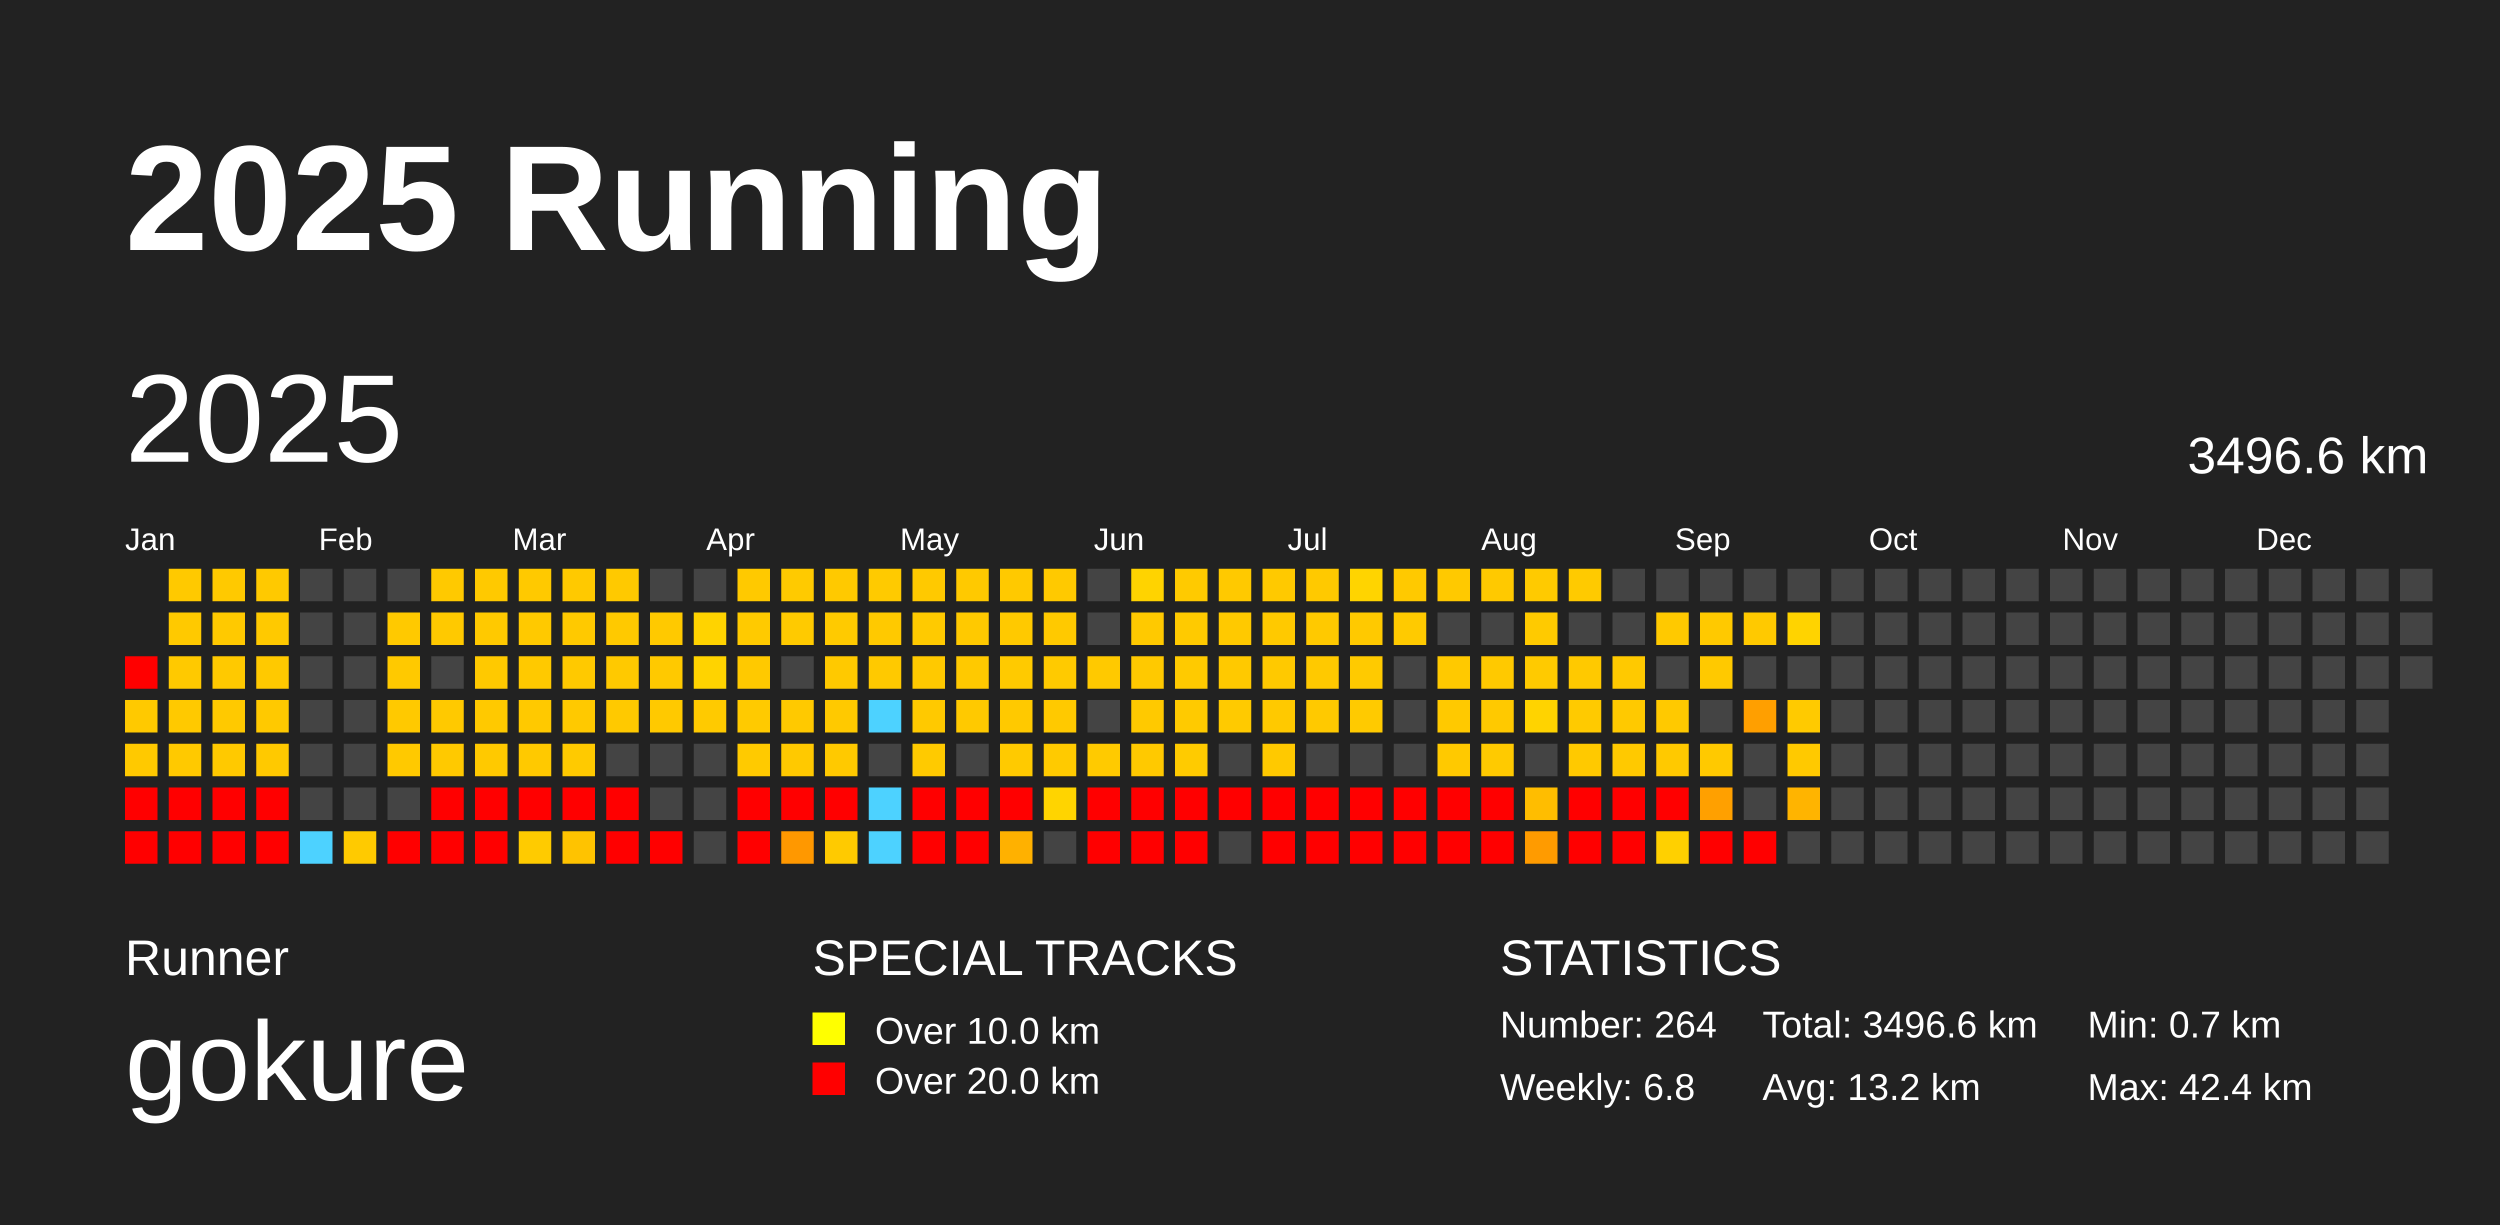
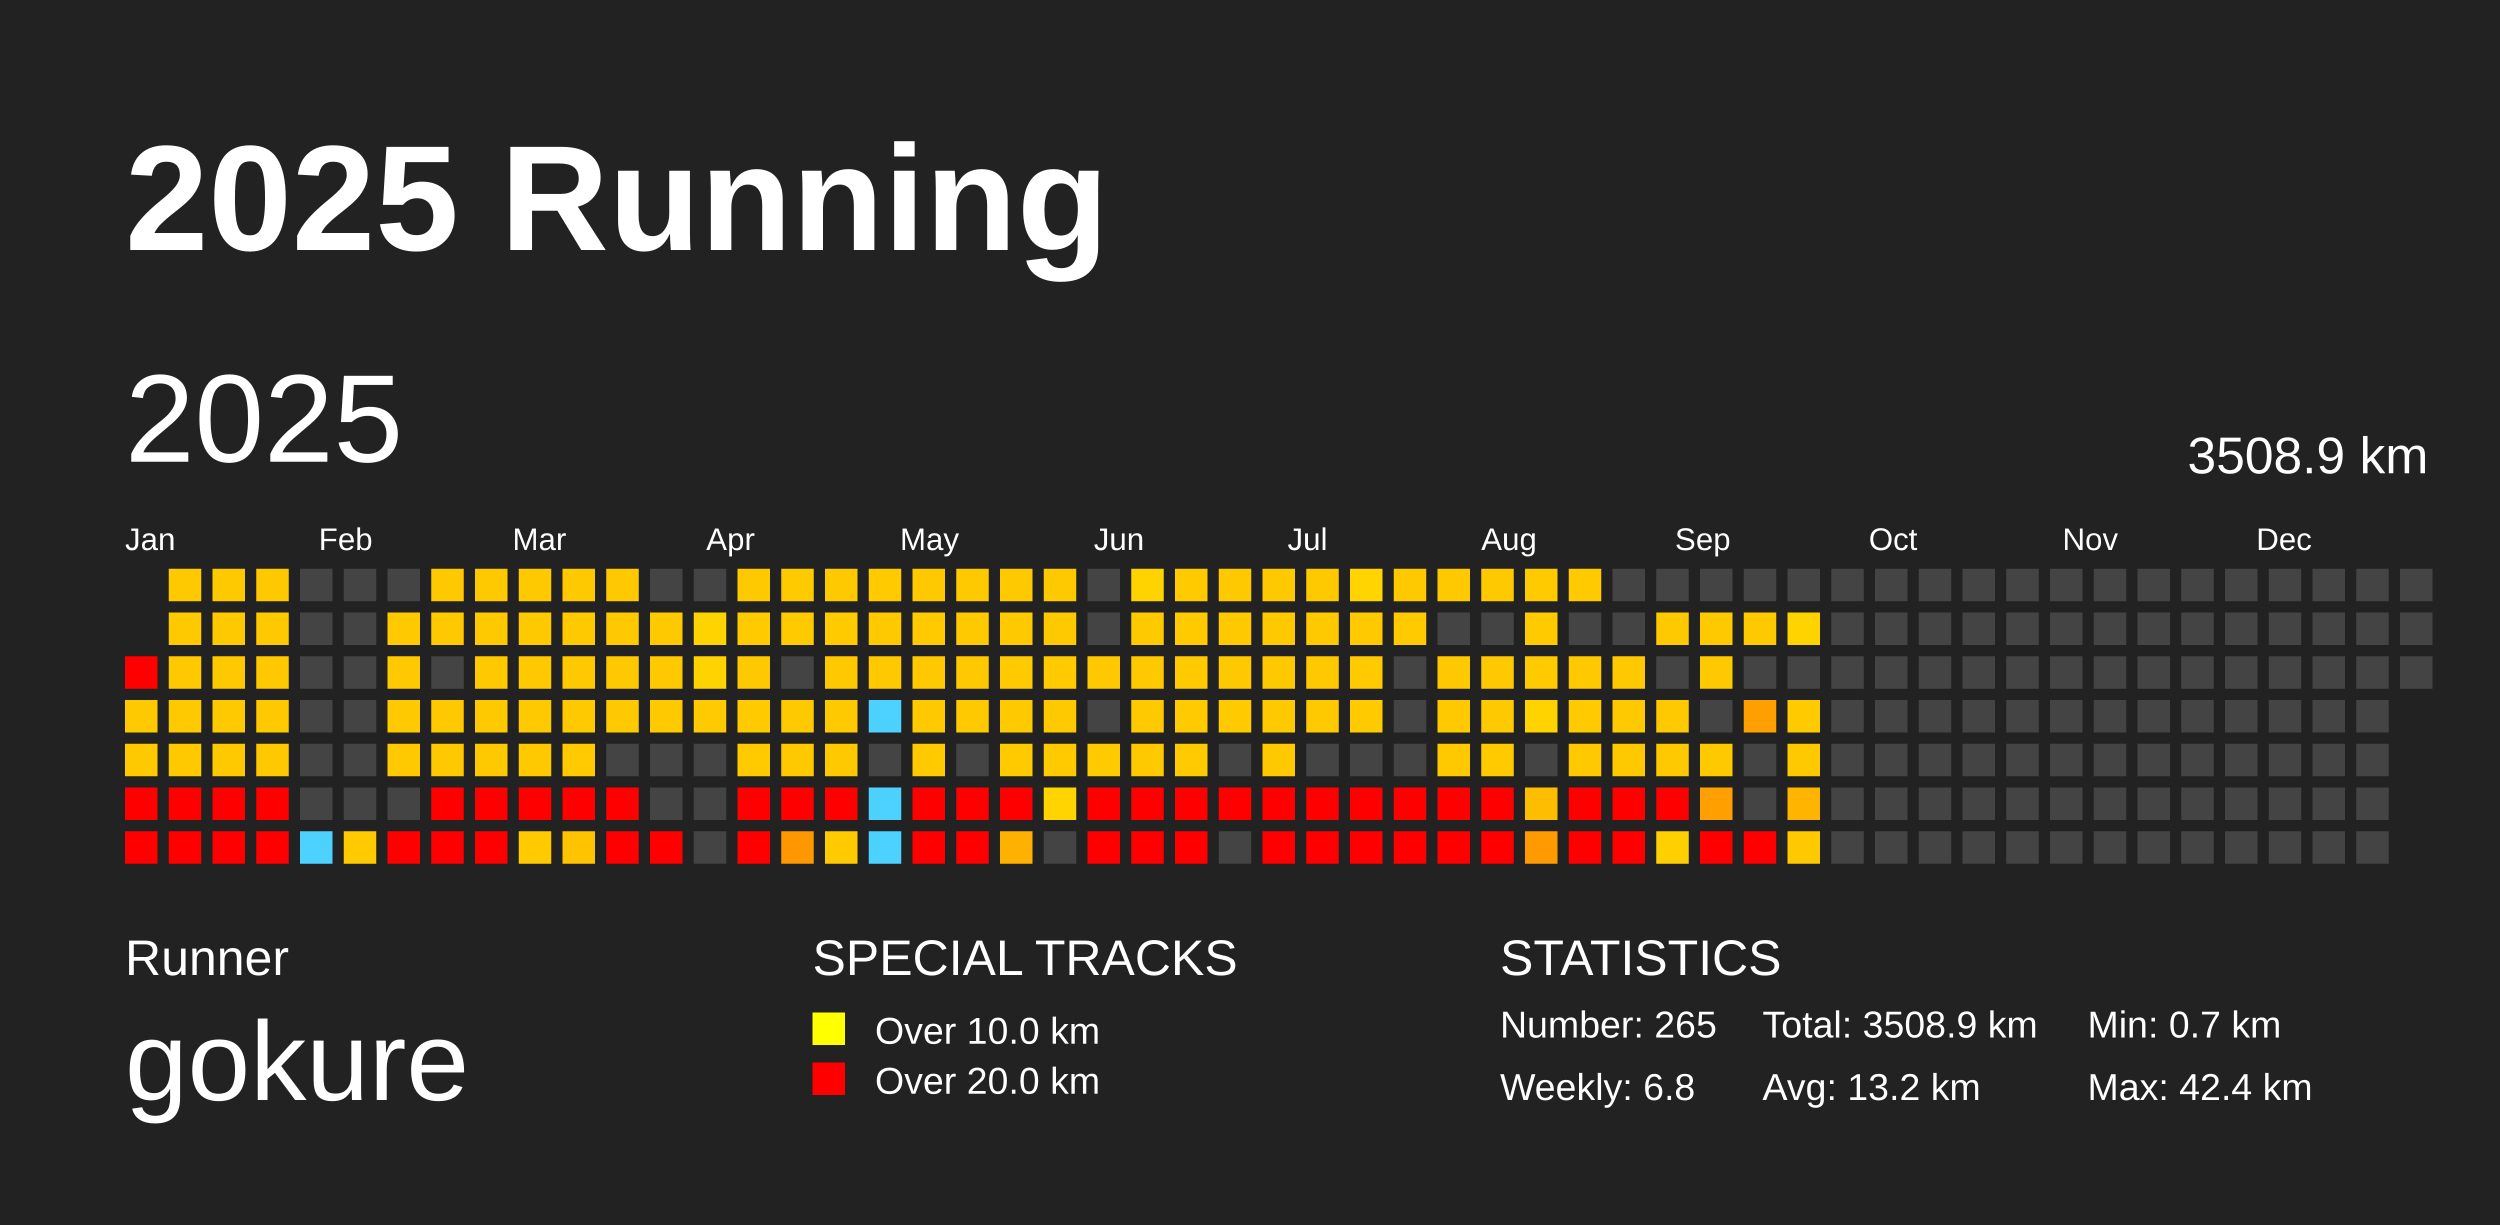
<svg xmlns="http://www.w3.org/2000/svg" baseProfile="full" height="98mm" version="1.1" viewBox="0,0,200,98" width="200mm">
  <defs />
  <rect fill="#222222" height="98" width="200" x="0" y="0" />
  <text fill="#FFFFFF" style="font-size:12px; font-family:Arial; font-weight:bold;" x="10" y="20">2025 Running</text>
  <text fill="#FFFFFF" style="font-size:4px; font-family:Arial" x="10" y="78">Runner</text>
  <text fill="#FFFFFF" style="font-size:9px; font-family:Arial" x="10" y="88">gokure</text>
  <text fill="#FFFFFF" style="font-size:4px; font-family:Arial" x="65" y="78">SPECIAL TRACKS</text>
  <rect fill="yellow" height="2.6" width="2.6" x="65" y="81" />
  <text fill="#FFFFFF" style="font-size:3px; font-family:Arial" x="70" y="83.5">Over 10.0 km</text>
  <rect fill="red" height="2.6" width="2.6" x="65" y="85" />
  <text fill="#FFFFFF" style="font-size:3px; font-family:Arial" x="70" y="87.5">Over 20.0 km</text>
  <text fill="#FFFFFF" style="font-size:4px; font-family:Arial" x="120" y="78">STATISTICS</text>
-   <text fill="#FFFFFF" style="font-size:3px; font-family:Arial" x="120" y="83">Number: 264</text>
+   <text fill="#FFFFFF" style="font-size:3px; font-family:Arial" x="120" y="83">Number: 265</text>
  <text fill="#FFFFFF" style="font-size:3px; font-family:Arial" x="120" y="88">Weekly: 6.8</text>
-   <text fill="#FFFFFF" style="font-size:3px; font-family:Arial" x="141" y="83">Total: 3496.6 km</text>
+   <text fill="#FFFFFF" style="font-size:3px; font-family:Arial" x="141" y="83">Total: 3508.9 km</text>
  <text fill="#FFFFFF" style="font-size:3px; font-family:Arial" x="141" y="88">Avg: 13.2 km</text>
  <text fill="#FFFFFF" style="font-size:3px; font-family:Arial" x="167" y="83">Min: 0.7 km</text>
  <text fill="#FFFFFF" style="font-size:3px; font-family:Arial" x="167" y="88">Max: 42.4 km</text>
  <text dominant-baseline="hanging" fill="#FFFFFF" style="font-size:10.0px; font-family:Arial;" x="10" y="30">2025</text>
-   <text dominant-baseline="hanging" fill="#FFFFFF" style="font-size:4.125px; font-family:Arial;" x="175" y="35">3496.6 km</text>
+   <text dominant-baseline="hanging" fill="#FFFFFF" style="font-size:4.125px; font-family:Arial;" x="175" y="35">3508.9 km</text>
  <text fill="#FFFFFF" style="font-size:2.5px; font-family:Arial" x="10.0" y="44">Jan</text>
  <text fill="#FFFFFF" style="font-size:2.5px; font-family:Arial" x="25.5" y="44">Feb</text>
  <text fill="#FFFFFF" style="font-size:2.5px; font-family:Arial" x="41.0" y="44">Mar</text>
  <text fill="#FFFFFF" style="font-size:2.5px; font-family:Arial" x="56.5" y="44">Apr</text>
  <text fill="#FFFFFF" style="font-size:2.5px; font-family:Arial" x="72.0" y="44">May</text>
  <text fill="#FFFFFF" style="font-size:2.5px; font-family:Arial" x="87.5" y="44">Jun</text>
  <text fill="#FFFFFF" style="font-size:2.5px; font-family:Arial" x="103.0" y="44">Jul</text>
  <text fill="#FFFFFF" style="font-size:2.5px; font-family:Arial" x="118.5" y="44">Aug</text>
  <text fill="#FFFFFF" style="font-size:2.5px; font-family:Arial" x="134.0" y="44">Sep</text>
  <text fill="#FFFFFF" style="font-size:2.5px; font-family:Arial" x="149.5" y="44">Oct</text>
  <text fill="#FFFFFF" style="font-size:2.5px; font-family:Arial" x="165.0" y="44">Nov</text>
  <text fill="#FFFFFF" style="font-size:2.5px; font-family:Arial" x="180.5" y="44">Dec</text>
  <rect fill="red" height="2.6" width="2.6" x="10.0" y="52.5" />
  <rect fill="#ffc900" height="2.6" width="2.6" x="10.0" y="56.0" />
  <rect fill="#ffc900" height="2.6" width="2.6" x="10.0" y="59.5" />
  <rect fill="red" height="2.6" width="2.6" x="10.0" y="63.0" />
  <rect fill="red" height="2.6" width="2.6" x="10.0" y="66.5" />
  <rect fill="#ffc900" height="2.6" width="2.6" x="13.5" y="45.5" />
  <rect fill="#ffc900" height="2.6" width="2.6" x="13.5" y="49.0" />
  <rect fill="#ffc900" height="2.6" width="2.6" x="13.5" y="52.5" />
  <rect fill="#ffc900" height="2.6" width="2.6" x="13.5" y="56.0" />
  <rect fill="#ffc900" height="2.6" width="2.6" x="13.5" y="59.5" />
  <rect fill="red" height="2.6" width="2.6" x="13.5" y="63.0" />
  <rect fill="red" height="2.6" width="2.6" x="13.5" y="66.5" />
  <rect fill="#ffc900" height="2.6" width="2.6" x="17.0" y="45.5" />
  <rect fill="#ffc900" height="2.6" width="2.6" x="17.0" y="49.0" />
  <rect fill="#ffc900" height="2.6" width="2.6" x="17.0" y="52.5" />
  <rect fill="#ffc900" height="2.6" width="2.6" x="17.0" y="56.0" />
  <rect fill="#ffc900" height="2.6" width="2.6" x="17.0" y="59.5" />
  <rect fill="red" height="2.6" width="2.6" x="17.0" y="63.0" />
  <rect fill="red" height="2.6" width="2.6" x="17.0" y="66.5" />
  <rect fill="#ffc900" height="2.6" width="2.6" x="20.5" y="45.5" />
  <rect fill="#ffc900" height="2.6" width="2.6" x="20.5" y="49.0" />
  <rect fill="#ffc900" height="2.6" width="2.6" x="20.5" y="52.5" />
  <rect fill="#ffc900" height="2.6" width="2.6" x="20.5" y="56.0" />
  <rect fill="#ffc900" height="2.6" width="2.6" x="20.5" y="59.5" />
  <rect fill="red" height="2.6" width="2.6" x="20.5" y="63.0" />
  <rect fill="red" height="2.6" width="2.6" x="20.5" y="66.5" />
  <rect fill="#444444" height="2.6" width="2.6" x="24.0" y="45.5" />
  <rect fill="#444444" height="2.6" width="2.6" x="24.0" y="49.0" />
  <rect fill="#444444" height="2.6" width="2.6" x="24.0" y="52.5" />
  <rect fill="#444444" height="2.6" width="2.6" x="24.0" y="56.0" />
  <rect fill="#444444" height="2.6" width="2.6" x="24.0" y="59.5" />
  <rect fill="#444444" height="2.6" width="2.6" x="24.0" y="63.0" />
  <rect fill="#4dd2ff" height="2.6" width="2.6" x="24.0" y="66.5" />
  <rect fill="#444444" height="2.6" width="2.6" x="27.5" y="45.5" />
  <rect fill="#444444" height="2.6" width="2.6" x="27.5" y="49.0" />
  <rect fill="#444444" height="2.6" width="2.6" x="27.5" y="52.5" />
  <rect fill="#444444" height="2.6" width="2.6" x="27.5" y="56.0" />
  <rect fill="#444444" height="2.6" width="2.6" x="27.5" y="59.5" />
  <rect fill="#444444" height="2.6" width="2.6" x="27.5" y="63.0" />
  <rect fill="#ffca00" height="2.6" width="2.6" x="27.5" y="66.5" />
  <rect fill="#444444" height="2.6" width="2.6" x="31.0" y="45.5" />
  <rect fill="#ffc900" height="2.6" width="2.6" x="31.0" y="49.0" />
  <rect fill="#ffc900" height="2.6" width="2.6" x="31.0" y="52.5" />
  <rect fill="#ffc900" height="2.6" width="2.6" x="31.0" y="56.0" />
  <rect fill="#ffc900" height="2.6" width="2.6" x="31.0" y="59.5" />
  <rect fill="#444444" height="2.6" width="2.6" x="31.0" y="63.0" />
  <rect fill="red" height="2.6" width="2.6" x="31.0" y="66.5" />
  <rect fill="#ffc900" height="2.6" width="2.6" x="34.5" y="45.5" />
  <rect fill="#ffc900" height="2.6" width="2.6" x="34.5" y="49.0" />
  <rect fill="#444444" height="2.6" width="2.6" x="34.5" y="52.5" />
  <rect fill="#ffc900" height="2.6" width="2.6" x="34.5" y="56.0" />
  <rect fill="#ffc900" height="2.6" width="2.6" x="34.5" y="59.5" />
  <rect fill="red" height="2.6" width="2.6" x="34.5" y="63.0" />
  <rect fill="red" height="2.6" width="2.6" x="34.5" y="66.5" />
  <rect fill="#ffc900" height="2.6" width="2.6" x="38.0" y="45.5" />
  <rect fill="#ffc900" height="2.6" width="2.6" x="38.0" y="49.0" />
  <rect fill="#ffc900" height="2.6" width="2.6" x="38.0" y="52.5" />
  <rect fill="#ffc900" height="2.6" width="2.6" x="38.0" y="56.0" />
  <rect fill="#ffc900" height="2.6" width="2.6" x="38.0" y="59.5" />
  <rect fill="red" height="2.6" width="2.6" x="38.0" y="63.0" />
  <rect fill="red" height="2.6" width="2.6" x="38.0" y="66.5" />
  <rect fill="#ffc900" height="2.6" width="2.6" x="41.5" y="45.5" />
  <rect fill="#ffc900" height="2.6" width="2.6" x="41.5" y="49.0" />
  <rect fill="#ffc900" height="2.6" width="2.6" x="41.5" y="52.5" />
  <rect fill="#ffc900" height="2.6" width="2.6" x="41.5" y="56.0" />
  <rect fill="#ffc900" height="2.6" width="2.6" x="41.5" y="59.5" />
  <rect fill="red" height="2.6" width="2.6" x="41.5" y="63.0" />
  <rect fill="#ffcb00" height="2.6" width="2.6" x="41.5" y="66.5" />
  <rect fill="#ffc900" height="2.6" width="2.6" x="45.0" y="45.5" />
  <rect fill="#ffc900" height="2.6" width="2.6" x="45.0" y="49.0" />
  <rect fill="#ffc900" height="2.6" width="2.6" x="45.0" y="52.5" />
  <rect fill="#ffc900" height="2.6" width="2.6" x="45.0" y="56.0" />
  <rect fill="#ffca00" height="2.6" width="2.6" x="45.0" y="59.5" />
  <rect fill="red" height="2.6" width="2.6" x="45.0" y="63.0" />
  <rect fill="#ffc300" height="2.6" width="2.6" x="45.0" y="66.5" />
  <rect fill="#ffc900" height="2.6" width="2.6" x="48.5" y="45.5" />
  <rect fill="#ffc900" height="2.6" width="2.6" x="48.5" y="49.0" />
  <rect fill="#ffc900" height="2.6" width="2.6" x="48.5" y="52.5" />
  <rect fill="#ffc900" height="2.6" width="2.6" x="48.5" y="56.0" />
  <rect fill="#444444" height="2.6" width="2.6" x="48.5" y="59.5" />
  <rect fill="red" height="2.6" width="2.6" x="48.5" y="63.0" />
  <rect fill="red" height="2.6" width="2.6" x="48.5" y="66.5" />
  <rect fill="#444444" height="2.6" width="2.6" x="52.0" y="45.5" />
  <rect fill="#ffc900" height="2.6" width="2.6" x="52.0" y="49.0" />
  <rect fill="#ffc900" height="2.6" width="2.6" x="52.0" y="52.5" />
  <rect fill="#ffc900" height="2.6" width="2.6" x="52.0" y="56.0" />
  <rect fill="#444444" height="2.6" width="2.6" x="52.0" y="59.5" />
  <rect fill="#444444" height="2.6" width="2.6" x="52.0" y="63.0" />
  <rect fill="red" height="2.6" width="2.6" x="52.0" y="66.5" />
  <rect fill="#444444" height="2.6" width="2.6" x="55.5" y="45.5" />
  <rect fill="#ffd300" height="2.6" width="2.6" x="55.5" y="49.0" />
  <rect fill="#ffd300" height="2.6" width="2.6" x="55.5" y="52.5" />
  <rect fill="#ffca00" height="2.6" width="2.6" x="55.5" y="56.0" />
  <rect fill="#444444" height="2.6" width="2.6" x="55.5" y="59.5" />
  <rect fill="#444444" height="2.6" width="2.6" x="55.5" y="63.0" />
  <rect fill="#444444" height="2.6" width="2.6" x="55.5" y="66.5" />
  <rect fill="#ffc900" height="2.6" width="2.6" x="59.0" y="45.5" />
  <rect fill="#ffca00" height="2.6" width="2.6" x="59.0" y="49.0" />
  <rect fill="#ffc900" height="2.6" width="2.6" x="59.0" y="52.5" />
  <rect fill="#ffca00" height="2.6" width="2.6" x="59.0" y="56.0" />
  <rect fill="#ffca00" height="2.6" width="2.6" x="59.0" y="59.5" />
  <rect fill="red" height="2.6" width="2.6" x="59.0" y="63.0" />
  <rect fill="red" height="2.6" width="2.6" x="59.0" y="66.5" />
  <rect fill="#ffca00" height="2.6" width="2.6" x="62.5" y="45.5" />
  <rect fill="#ffca00" height="2.6" width="2.6" x="62.5" y="49.0" />
  <rect fill="#444444" height="2.6" width="2.6" x="62.5" y="52.5" />
  <rect fill="#ffc900" height="2.6" width="2.6" x="62.5" y="56.0" />
  <rect fill="#ffc900" height="2.6" width="2.6" x="62.5" y="59.5" />
  <rect fill="red" height="2.6" width="2.6" x="62.5" y="63.0" />
  <rect fill="#ff9800" height="2.6" width="2.6" x="62.5" y="66.5" />
  <rect fill="#ffc900" height="2.6" width="2.6" x="66.0" y="45.5" />
  <rect fill="#ffca00" height="2.6" width="2.6" x="66.0" y="49.0" />
  <rect fill="#ffc900" height="2.6" width="2.6" x="66.0" y="52.5" />
  <rect fill="#ffc900" height="2.6" width="2.6" x="66.0" y="56.0" />
  <rect fill="#ffc900" height="2.6" width="2.6" x="66.0" y="59.5" />
  <rect fill="red" height="2.6" width="2.6" x="66.0" y="63.0" />
  <rect fill="#ffca00" height="2.6" width="2.6" x="66.0" y="66.5" />
  <rect fill="#ffca00" height="2.6" width="2.6" x="69.5" y="45.5" />
  <rect fill="#ffc900" height="2.6" width="2.6" x="69.5" y="49.0" />
  <rect fill="#ffc900" height="2.6" width="2.6" x="69.5" y="52.5" />
  <rect fill="#4dd2ff" height="2.6" width="2.6" x="69.5" y="56.0" />
  <rect fill="#444444" height="2.6" width="2.6" x="69.5" y="59.5" />
  <rect fill="#4dd2ff" height="2.6" width="2.6" x="69.5" y="63.0" />
  <rect fill="#4dd2ff" height="2.6" width="2.6" x="69.5" y="66.5" />
  <rect fill="#ffc900" height="2.6" width="2.6" x="73.0" y="45.5" />
  <rect fill="#ffca00" height="2.6" width="2.6" x="73.0" y="49.0" />
  <rect fill="#ffc900" height="2.6" width="2.6" x="73.0" y="52.5" />
  <rect fill="#ffc900" height="2.6" width="2.6" x="73.0" y="56.0" />
  <rect fill="#ffca00" height="2.6" width="2.6" x="73.0" y="59.5" />
  <rect fill="red" height="2.6" width="2.6" x="73.0" y="63.0" />
  <rect fill="red" height="2.6" width="2.6" x="73.0" y="66.5" />
  <rect fill="#ffc900" height="2.6" width="2.6" x="76.5" y="45.5" />
  <rect fill="#ffc900" height="2.6" width="2.6" x="76.5" y="49.0" />
  <rect fill="#ffc900" height="2.6" width="2.6" x="76.5" y="52.5" />
  <rect fill="#ffc900" height="2.6" width="2.6" x="76.5" y="56.0" />
  <rect fill="#444444" height="2.6" width="2.6" x="76.5" y="59.5" />
  <rect fill="red" height="2.6" width="2.6" x="76.5" y="63.0" />
  <rect fill="red" height="2.6" width="2.6" x="76.5" y="66.5" />
  <rect fill="#ffc900" height="2.6" width="2.6" x="80.0" y="45.5" />
  <rect fill="#ffc900" height="2.6" width="2.6" x="80.0" y="49.0" />
  <rect fill="#ffca00" height="2.6" width="2.6" x="80.0" y="52.5" />
  <rect fill="#ffc900" height="2.6" width="2.6" x="80.0" y="56.0" />
  <rect fill="#ffca00" height="2.6" width="2.6" x="80.0" y="59.5" />
  <rect fill="red" height="2.6" width="2.6" x="80.0" y="63.0" />
  <rect fill="#ffb100" height="2.6" width="2.6" x="80.0" y="66.5" />
  <rect fill="#ffc900" height="2.6" width="2.6" x="83.5" y="45.5" />
  <rect fill="#ffc900" height="2.6" width="2.6" x="83.5" y="49.0" />
  <rect fill="#ffca00" height="2.6" width="2.6" x="83.5" y="52.5" />
  <rect fill="#ffc900" height="2.6" width="2.6" x="83.5" y="56.0" />
  <rect fill="#ffca00" height="2.6" width="2.6" x="83.5" y="59.5" />
  <rect fill="#ffd400" height="2.6" width="2.6" x="83.5" y="63.0" />
  <rect fill="#444444" height="2.6" width="2.6" x="83.5" y="66.5" />
  <rect fill="#444444" height="2.6" width="2.6" x="87.0" y="45.5" />
  <rect fill="#444444" height="2.6" width="2.6" x="87.0" y="49.0" />
  <rect fill="#ffc900" height="2.6" width="2.6" x="87.0" y="52.5" />
  <rect fill="#444444" height="2.6" width="2.6" x="87.0" y="56.0" />
  <rect fill="#ffca00" height="2.6" width="2.6" x="87.0" y="59.5" />
  <rect fill="red" height="2.6" width="2.6" x="87.0" y="63.0" />
  <rect fill="red" height="2.6" width="2.6" x="87.0" y="66.5" />
  <rect fill="#ffd300" height="2.6" width="2.6" x="90.5" y="45.5" />
  <rect fill="#ffc900" height="2.6" width="2.6" x="90.5" y="49.0" />
  <rect fill="#ffc900" height="2.6" width="2.6" x="90.5" y="52.5" />
  <rect fill="#ffc900" height="2.6" width="2.6" x="90.5" y="56.0" />
  <rect fill="#ffc900" height="2.6" width="2.6" x="90.5" y="59.5" />
  <rect fill="red" height="2.6" width="2.6" x="90.5" y="63.0" />
  <rect fill="red" height="2.6" width="2.6" x="90.5" y="66.5" />
  <rect fill="#ffca00" height="2.6" width="2.6" x="94.0" y="45.5" />
  <rect fill="#ffca00" height="2.6" width="2.6" x="94.0" y="49.0" />
  <rect fill="#ffca00" height="2.6" width="2.6" x="94.0" y="52.5" />
  <rect fill="#ffca00" height="2.6" width="2.6" x="94.0" y="56.0" />
  <rect fill="#ffcb00" height="2.6" width="2.6" x="94.0" y="59.5" />
  <rect fill="red" height="2.6" width="2.6" x="94.0" y="63.0" />
  <rect fill="red" height="2.6" width="2.6" x="94.0" y="66.5" />
  <rect fill="#ffc900" height="2.6" width="2.6" x="97.5" y="45.5" />
  <rect fill="#ffc900" height="2.6" width="2.6" x="97.5" y="49.0" />
  <rect fill="#ffc900" height="2.6" width="2.6" x="97.5" y="52.5" />
  <rect fill="#ffca00" height="2.6" width="2.6" x="97.5" y="56.0" />
  <rect fill="#444444" height="2.6" width="2.6" x="97.5" y="59.5" />
  <rect fill="red" height="2.6" width="2.6" x="97.5" y="63.0" />
  <rect fill="#444444" height="2.6" width="2.6" x="97.5" y="66.5" />
  <rect fill="#ffc900" height="2.6" width="2.6" x="101.0" y="45.5" />
  <rect fill="#ffc900" height="2.6" width="2.6" x="101.0" y="49.0" />
  <rect fill="#ffc900" height="2.6" width="2.6" x="101.0" y="52.5" />
  <rect fill="#ffc900" height="2.6" width="2.6" x="101.0" y="56.0" />
  <rect fill="#ffc900" height="2.6" width="2.6" x="101.0" y="59.5" />
  <rect fill="red" height="2.6" width="2.6" x="101.0" y="63.0" />
  <rect fill="red" height="2.6" width="2.6" x="101.0" y="66.5" />
  <rect fill="#ffc900" height="2.6" width="2.6" x="104.5" y="45.5" />
  <rect fill="#ffc900" height="2.6" width="2.6" x="104.5" y="49.0" />
  <rect fill="#ffc900" height="2.6" width="2.6" x="104.5" y="52.5" />
  <rect fill="#ffc900" height="2.6" width="2.6" x="104.5" y="56.0" />
  <rect fill="#444444" height="2.6" width="2.6" x="104.5" y="59.5" />
  <rect fill="red" height="2.6" width="2.6" x="104.5" y="63.0" />
  <rect fill="red" height="2.6" width="2.6" x="104.5" y="66.5" />
  <rect fill="#ffd400" height="2.6" width="2.6" x="108.0" y="45.5" />
  <rect fill="#ffc900" height="2.6" width="2.6" x="108.0" y="49.0" />
  <rect fill="#ffca00" height="2.6" width="2.6" x="108.0" y="52.5" />
  <rect fill="#ffca00" height="2.6" width="2.6" x="108.0" y="56.0" />
  <rect fill="#444444" height="2.6" width="2.6" x="108.0" y="59.5" />
  <rect fill="red" height="2.6" width="2.6" x="108.0" y="63.0" />
  <rect fill="red" height="2.6" width="2.6" x="108.0" y="66.5" />
  <rect fill="#ffc900" height="2.6" width="2.6" x="111.5" y="45.5" />
  <rect fill="#ffca00" height="2.6" width="2.6" x="111.5" y="49.0" />
  <rect fill="#444444" height="2.6" width="2.6" x="111.5" y="52.5" />
  <rect fill="#444444" height="2.6" width="2.6" x="111.5" y="56.0" />
  <rect fill="#444444" height="2.6" width="2.6" x="111.5" y="59.5" />
  <rect fill="red" height="2.6" width="2.6" x="111.5" y="63.0" />
  <rect fill="red" height="2.6" width="2.6" x="111.5" y="66.5" />
  <rect fill="#ffc900" height="2.6" width="2.6" x="115.0" y="45.5" />
  <rect fill="#444444" height="2.6" width="2.6" x="115.0" y="49.0" />
  <rect fill="#ffc900" height="2.6" width="2.6" x="115.0" y="52.5" />
  <rect fill="#ffc900" height="2.6" width="2.6" x="115.0" y="56.0" />
  <rect fill="#ffc900" height="2.6" width="2.6" x="115.0" y="59.5" />
  <rect fill="red" height="2.6" width="2.6" x="115.0" y="63.0" />
  <rect fill="red" height="2.6" width="2.6" x="115.0" y="66.5" />
  <rect fill="#ffc900" height="2.6" width="2.6" x="118.5" y="45.5" />
  <rect fill="#444444" height="2.6" width="2.6" x="118.5" y="49.0" />
  <rect fill="#ffc900" height="2.6" width="2.6" x="118.5" y="52.5" />
  <rect fill="#ffc900" height="2.6" width="2.6" x="118.5" y="56.0" />
  <rect fill="#ffca00" height="2.6" width="2.6" x="118.5" y="59.5" />
  <rect fill="red" height="2.6" width="2.6" x="118.5" y="63.0" />
  <rect fill="red" height="2.6" width="2.6" x="118.5" y="66.5" />
  <rect fill="#ffca00" height="2.6" width="2.6" x="122.0" y="45.5" />
  <rect fill="#ffca00" height="2.6" width="2.6" x="122.0" y="49.0" />
  <rect fill="#ffca00" height="2.6" width="2.6" x="122.0" y="52.5" />
  <rect fill="#ffd300" height="2.6" width="2.6" x="122.0" y="56.0" />
  <rect fill="#444444" height="2.6" width="2.6" x="122.0" y="59.5" />
  <rect fill="#ffbd00" height="2.6" width="2.6" x="122.0" y="63.0" />
  <rect fill="#ff9b00" height="2.6" width="2.6" x="122.0" y="66.5" />
  <rect fill="#ffca00" height="2.6" width="2.6" x="125.5" y="45.5" />
  <rect fill="#444444" height="2.6" width="2.6" x="125.5" y="49.0" />
  <rect fill="#ffc900" height="2.6" width="2.6" x="125.5" y="52.5" />
  <rect fill="#ffca00" height="2.6" width="2.6" x="125.5" y="56.0" />
  <rect fill="#ffc900" height="2.6" width="2.6" x="125.5" y="59.5" />
  <rect fill="red" height="2.6" width="2.6" x="125.5" y="63.0" />
  <rect fill="red" height="2.6" width="2.6" x="125.5" y="66.5" />
  <rect fill="#444444" height="2.6" width="2.6" x="129.0" y="45.5" />
  <rect fill="#444444" height="2.6" width="2.6" x="129.0" y="49.0" />
  <rect fill="#ffc900" height="2.6" width="2.6" x="129.0" y="52.5" />
  <rect fill="#ffc900" height="2.6" width="2.6" x="129.0" y="56.0" />
  <rect fill="#ffc900" height="2.6" width="2.6" x="129.0" y="59.5" />
  <rect fill="red" height="2.6" width="2.6" x="129.0" y="63.0" />
  <rect fill="red" height="2.6" width="2.6" x="129.0" y="66.5" />
  <rect fill="#444444" height="2.6" width="2.6" x="132.5" y="45.5" />
  <rect fill="#ffc900" height="2.6" width="2.6" x="132.5" y="49.0" />
  <rect fill="#444444" height="2.6" width="2.6" x="132.5" y="52.5" />
  <rect fill="#ffc900" height="2.6" width="2.6" x="132.5" y="56.0" />
  <rect fill="#ffc900" height="2.6" width="2.6" x="132.5" y="59.5" />
  <rect fill="red" height="2.6" width="2.6" x="132.5" y="63.0" />
  <rect fill="#ffd000" height="2.6" width="2.6" x="132.5" y="66.5" />
  <rect fill="#444444" height="2.6" width="2.6" x="136.0" y="45.5" />
  <rect fill="#ffc900" height="2.6" width="2.6" x="136.0" y="49.0" />
  <rect fill="#ffc900" height="2.6" width="2.6" x="136.0" y="52.5" />
  <rect fill="#444444" height="2.6" width="2.6" x="136.0" y="56.0" />
  <rect fill="#ffc900" height="2.6" width="2.6" x="136.0" y="59.5" />
  <rect fill="#ffa000" height="2.6" width="2.6" x="136.0" y="63.0" />
  <rect fill="red" height="2.6" width="2.6" x="136.0" y="66.5" />
  <rect fill="#444444" height="2.6" width="2.6" x="139.5" y="45.5" />
  <rect fill="#ffc900" height="2.6" width="2.6" x="139.5" y="49.0" />
  <rect fill="#444444" height="2.6" width="2.6" x="139.5" y="52.5" />
  <rect fill="#ff9f00" height="2.6" width="2.6" x="139.5" y="56.0" />
  <rect fill="#444444" height="2.6" width="2.6" x="139.5" y="59.5" />
  <rect fill="#444444" height="2.6" width="2.6" x="139.5" y="63.0" />
  <rect fill="red" height="2.6" width="2.6" x="139.5" y="66.5" />
  <rect fill="#444444" height="2.6" width="2.6" x="143.0" y="45.5" />
  <rect fill="#ffd300" height="2.6" width="2.6" x="143.0" y="49.0" />
  <rect fill="#444444" height="2.6" width="2.6" x="143.0" y="52.5" />
  <rect fill="#ffca00" height="2.6" width="2.6" x="143.0" y="56.0" />
  <rect fill="#ffc900" height="2.6" width="2.6" x="143.0" y="59.5" />
  <rect fill="#ffb400" height="2.6" width="2.6" x="143.0" y="63.0" />
-   <rect fill="#444444" height="2.6" width="2.6" x="143.0" y="66.5" />
+   <rect fill="#ffc900" height="2.6" width="2.6" x="143.0" y="66.5" />
  <rect fill="#444444" height="2.6" width="2.6" x="146.5" y="45.5" />
  <rect fill="#444444" height="2.6" width="2.6" x="146.5" y="49.0" />
  <rect fill="#444444" height="2.6" width="2.6" x="146.5" y="52.5" />
  <rect fill="#444444" height="2.6" width="2.6" x="146.5" y="56.0" />
  <rect fill="#444444" height="2.6" width="2.6" x="146.5" y="59.5" />
  <rect fill="#444444" height="2.6" width="2.6" x="146.5" y="63.0" />
  <rect fill="#444444" height="2.6" width="2.6" x="146.5" y="66.5" />
  <rect fill="#444444" height="2.6" width="2.6" x="150.0" y="45.5" />
  <rect fill="#444444" height="2.6" width="2.6" x="150.0" y="49.0" />
  <rect fill="#444444" height="2.6" width="2.6" x="150.0" y="52.5" />
  <rect fill="#444444" height="2.6" width="2.6" x="150.0" y="56.0" />
  <rect fill="#444444" height="2.6" width="2.6" x="150.0" y="59.5" />
  <rect fill="#444444" height="2.6" width="2.6" x="150.0" y="63.0" />
  <rect fill="#444444" height="2.6" width="2.6" x="150.0" y="66.5" />
  <rect fill="#444444" height="2.6" width="2.6" x="153.5" y="45.5" />
  <rect fill="#444444" height="2.6" width="2.6" x="153.5" y="49.0" />
  <rect fill="#444444" height="2.6" width="2.6" x="153.5" y="52.5" />
  <rect fill="#444444" height="2.6" width="2.6" x="153.5" y="56.0" />
  <rect fill="#444444" height="2.6" width="2.6" x="153.5" y="59.5" />
  <rect fill="#444444" height="2.6" width="2.6" x="153.5" y="63.0" />
  <rect fill="#444444" height="2.6" width="2.6" x="153.5" y="66.5" />
  <rect fill="#444444" height="2.6" width="2.6" x="157.0" y="45.5" />
  <rect fill="#444444" height="2.6" width="2.6" x="157.0" y="49.0" />
  <rect fill="#444444" height="2.6" width="2.6" x="157.0" y="52.5" />
  <rect fill="#444444" height="2.6" width="2.6" x="157.0" y="56.0" />
  <rect fill="#444444" height="2.6" width="2.6" x="157.0" y="59.5" />
  <rect fill="#444444" height="2.6" width="2.6" x="157.0" y="63.0" />
  <rect fill="#444444" height="2.6" width="2.6" x="157.0" y="66.5" />
  <rect fill="#444444" height="2.6" width="2.6" x="160.5" y="45.5" />
  <rect fill="#444444" height="2.6" width="2.6" x="160.5" y="49.0" />
  <rect fill="#444444" height="2.6" width="2.6" x="160.5" y="52.5" />
  <rect fill="#444444" height="2.6" width="2.6" x="160.5" y="56.0" />
  <rect fill="#444444" height="2.6" width="2.6" x="160.5" y="59.5" />
  <rect fill="#444444" height="2.6" width="2.6" x="160.5" y="63.0" />
  <rect fill="#444444" height="2.6" width="2.6" x="160.5" y="66.5" />
  <rect fill="#444444" height="2.6" width="2.6" x="164.0" y="45.5" />
  <rect fill="#444444" height="2.6" width="2.6" x="164.0" y="49.0" />
  <rect fill="#444444" height="2.6" width="2.6" x="164.0" y="52.5" />
  <rect fill="#444444" height="2.6" width="2.6" x="164.0" y="56.0" />
  <rect fill="#444444" height="2.6" width="2.6" x="164.0" y="59.5" />
  <rect fill="#444444" height="2.6" width="2.6" x="164.0" y="63.0" />
  <rect fill="#444444" height="2.6" width="2.6" x="164.0" y="66.5" />
  <rect fill="#444444" height="2.6" width="2.6" x="167.5" y="45.5" />
  <rect fill="#444444" height="2.6" width="2.6" x="167.5" y="49.0" />
  <rect fill="#444444" height="2.6" width="2.6" x="167.5" y="52.5" />
  <rect fill="#444444" height="2.6" width="2.6" x="167.5" y="56.0" />
  <rect fill="#444444" height="2.6" width="2.6" x="167.5" y="59.5" />
  <rect fill="#444444" height="2.6" width="2.6" x="167.5" y="63.0" />
  <rect fill="#444444" height="2.6" width="2.6" x="167.5" y="66.5" />
  <rect fill="#444444" height="2.6" width="2.6" x="171.0" y="45.5" />
  <rect fill="#444444" height="2.6" width="2.6" x="171.0" y="49.0" />
  <rect fill="#444444" height="2.6" width="2.6" x="171.0" y="52.5" />
  <rect fill="#444444" height="2.6" width="2.6" x="171.0" y="56.0" />
  <rect fill="#444444" height="2.6" width="2.6" x="171.0" y="59.5" />
  <rect fill="#444444" height="2.6" width="2.6" x="171.0" y="63.0" />
  <rect fill="#444444" height="2.6" width="2.6" x="171.0" y="66.5" />
  <rect fill="#444444" height="2.6" width="2.6" x="174.5" y="45.5" />
  <rect fill="#444444" height="2.6" width="2.6" x="174.5" y="49.0" />
  <rect fill="#444444" height="2.6" width="2.6" x="174.5" y="52.5" />
  <rect fill="#444444" height="2.6" width="2.6" x="174.5" y="56.0" />
  <rect fill="#444444" height="2.6" width="2.6" x="174.5" y="59.5" />
  <rect fill="#444444" height="2.6" width="2.6" x="174.5" y="63.0" />
  <rect fill="#444444" height="2.6" width="2.6" x="174.5" y="66.5" />
  <rect fill="#444444" height="2.6" width="2.6" x="178.0" y="45.5" />
  <rect fill="#444444" height="2.6" width="2.6" x="178.0" y="49.0" />
  <rect fill="#444444" height="2.6" width="2.6" x="178.0" y="52.5" />
  <rect fill="#444444" height="2.6" width="2.6" x="178.0" y="56.0" />
  <rect fill="#444444" height="2.6" width="2.6" x="178.0" y="59.5" />
  <rect fill="#444444" height="2.6" width="2.6" x="178.0" y="63.0" />
  <rect fill="#444444" height="2.6" width="2.6" x="178.0" y="66.5" />
  <rect fill="#444444" height="2.6" width="2.6" x="181.5" y="45.5" />
  <rect fill="#444444" height="2.6" width="2.6" x="181.5" y="49.0" />
  <rect fill="#444444" height="2.6" width="2.6" x="181.5" y="52.5" />
  <rect fill="#444444" height="2.6" width="2.6" x="181.5" y="56.0" />
  <rect fill="#444444" height="2.6" width="2.6" x="181.5" y="59.5" />
  <rect fill="#444444" height="2.6" width="2.6" x="181.5" y="63.0" />
  <rect fill="#444444" height="2.6" width="2.6" x="181.5" y="66.5" />
  <rect fill="#444444" height="2.6" width="2.6" x="185.0" y="45.5" />
  <rect fill="#444444" height="2.6" width="2.6" x="185.0" y="49.0" />
  <rect fill="#444444" height="2.6" width="2.6" x="185.0" y="52.5" />
  <rect fill="#444444" height="2.6" width="2.6" x="185.0" y="56.0" />
  <rect fill="#444444" height="2.6" width="2.6" x="185.0" y="59.5" />
  <rect fill="#444444" height="2.6" width="2.6" x="185.0" y="63.0" />
  <rect fill="#444444" height="2.6" width="2.6" x="185.0" y="66.5" />
  <rect fill="#444444" height="2.6" width="2.6" x="188.5" y="45.5" />
  <rect fill="#444444" height="2.6" width="2.6" x="188.5" y="49.0" />
  <rect fill="#444444" height="2.6" width="2.6" x="188.5" y="52.5" />
  <rect fill="#444444" height="2.6" width="2.6" x="188.5" y="56.0" />
  <rect fill="#444444" height="2.6" width="2.6" x="188.5" y="59.5" />
  <rect fill="#444444" height="2.6" width="2.6" x="188.5" y="63.0" />
  <rect fill="#444444" height="2.6" width="2.6" x="188.5" y="66.5" />
  <rect fill="#444444" height="2.6" width="2.6" x="192.0" y="45.5" />
  <rect fill="#444444" height="2.6" width="2.6" x="192.0" y="49.0" />
  <rect fill="#444444" height="2.6" width="2.6" x="192.0" y="52.5" />
</svg>
